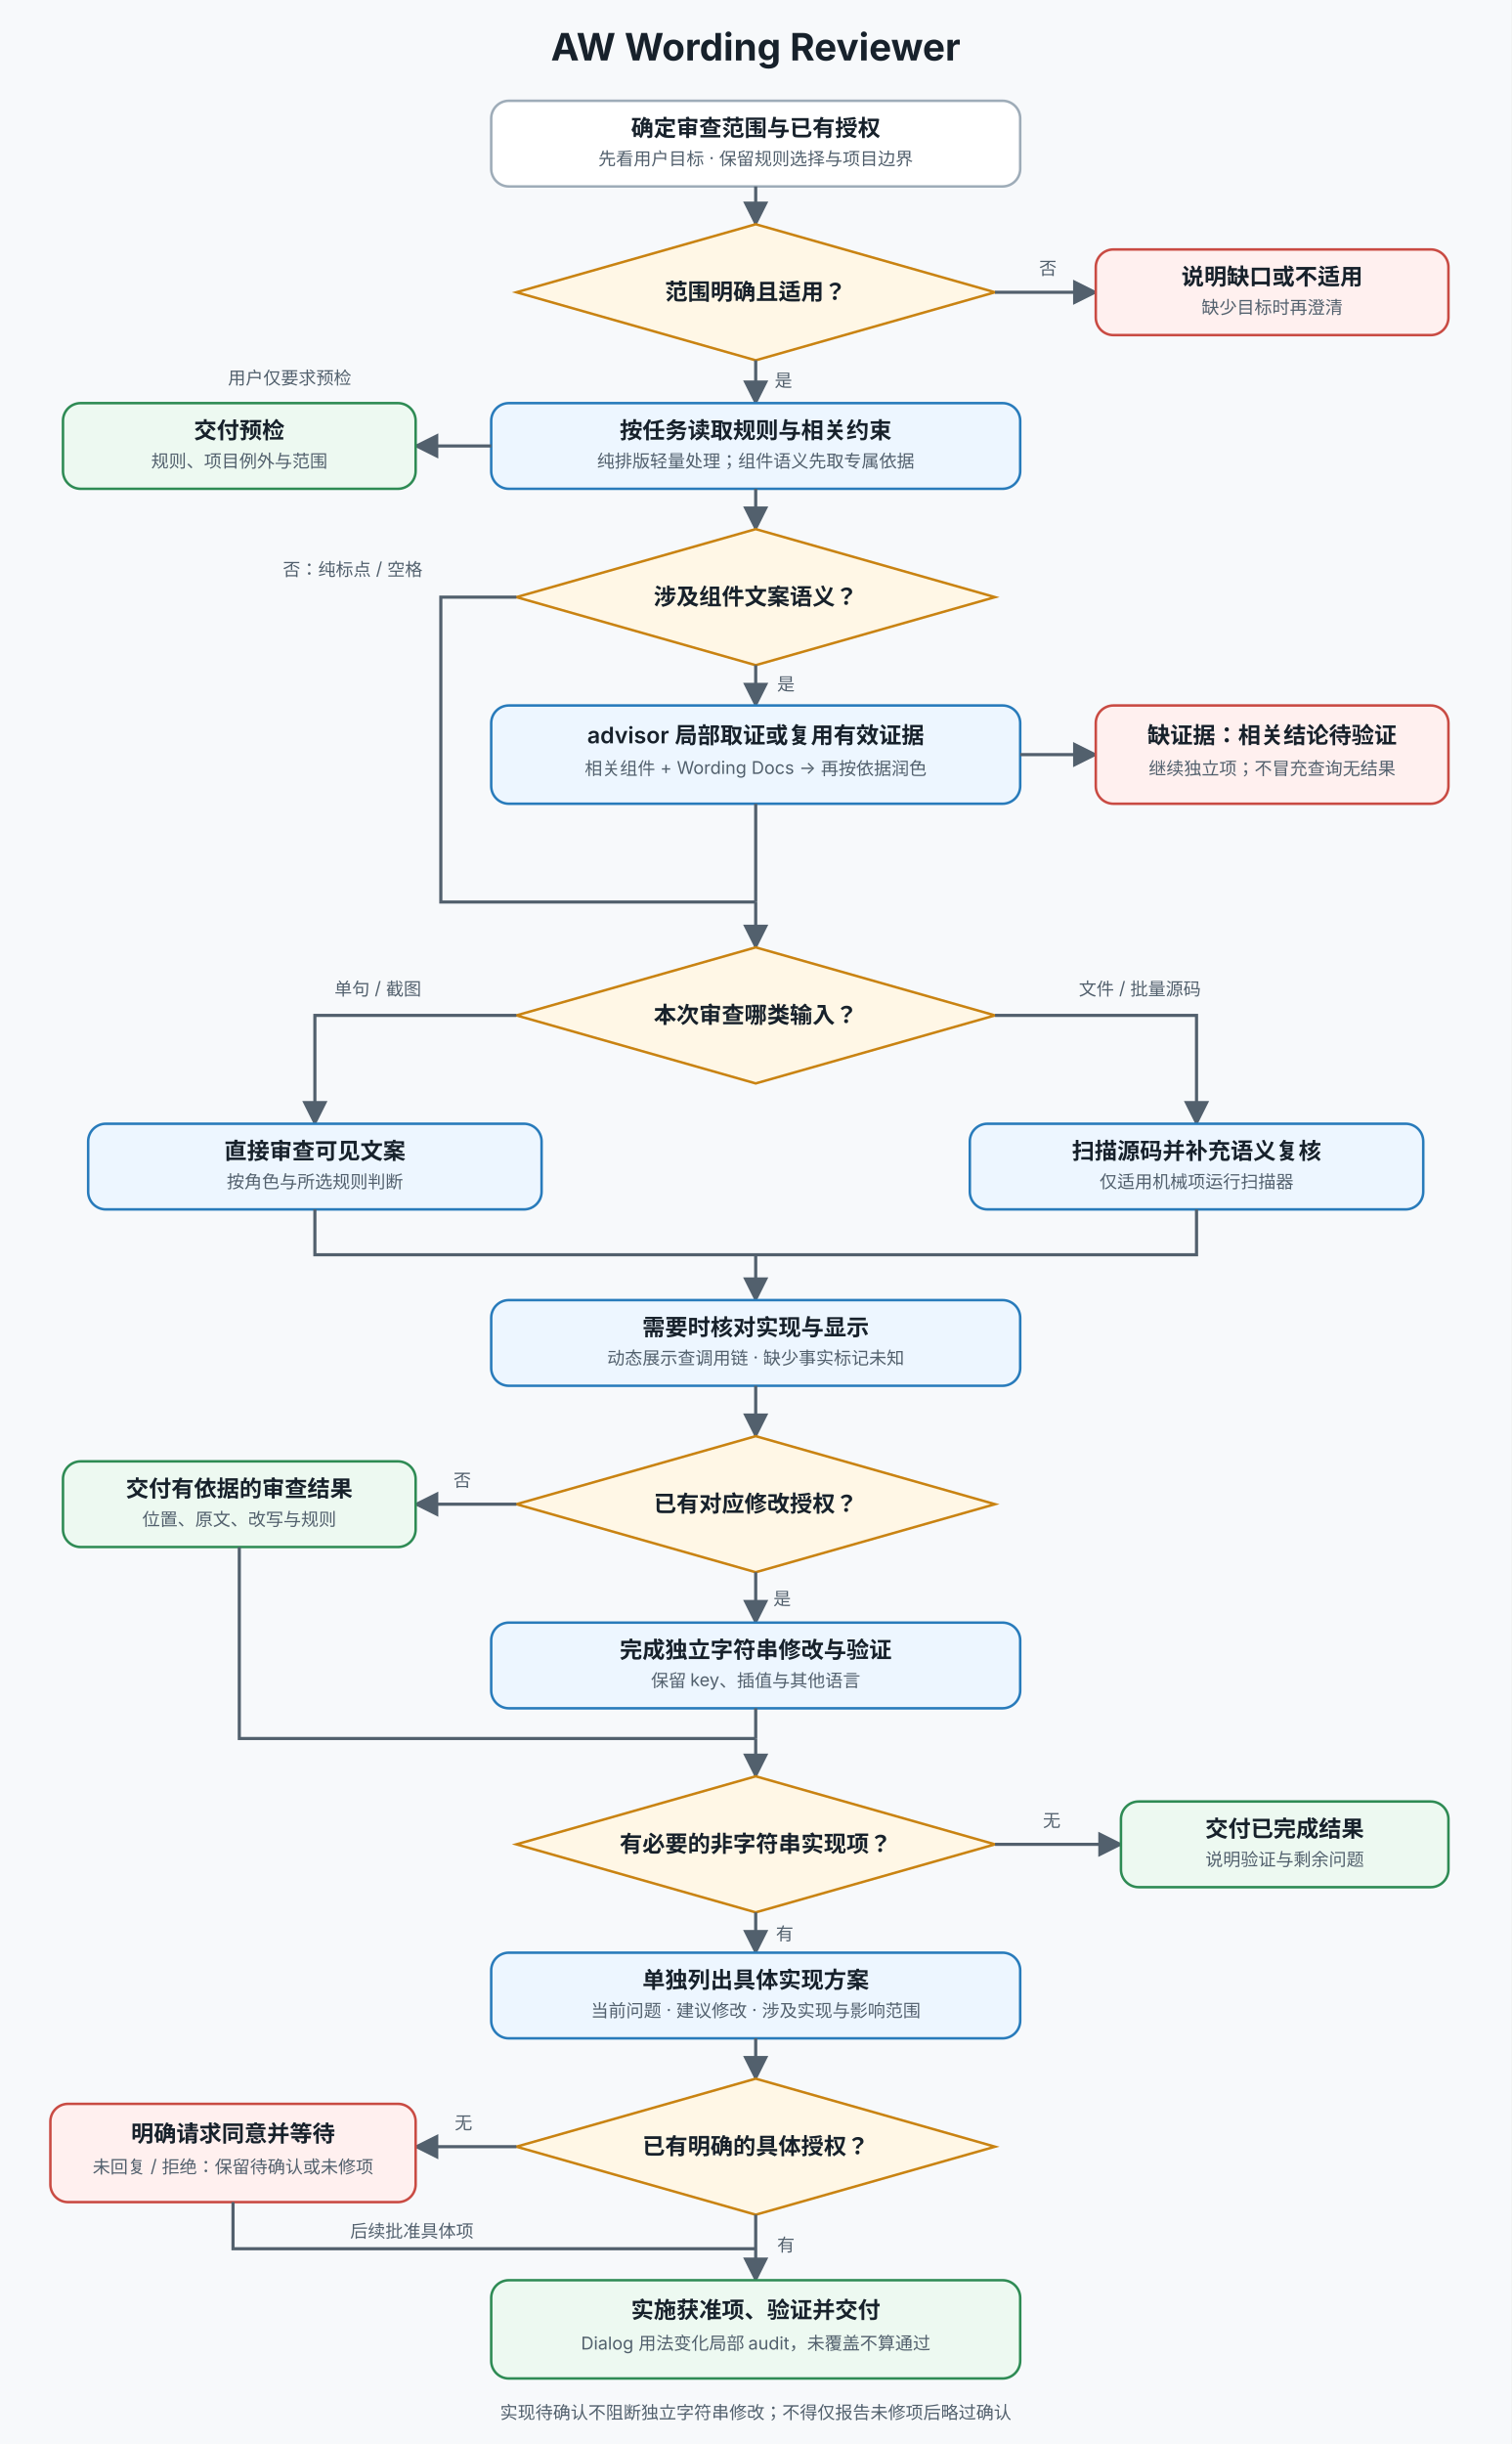
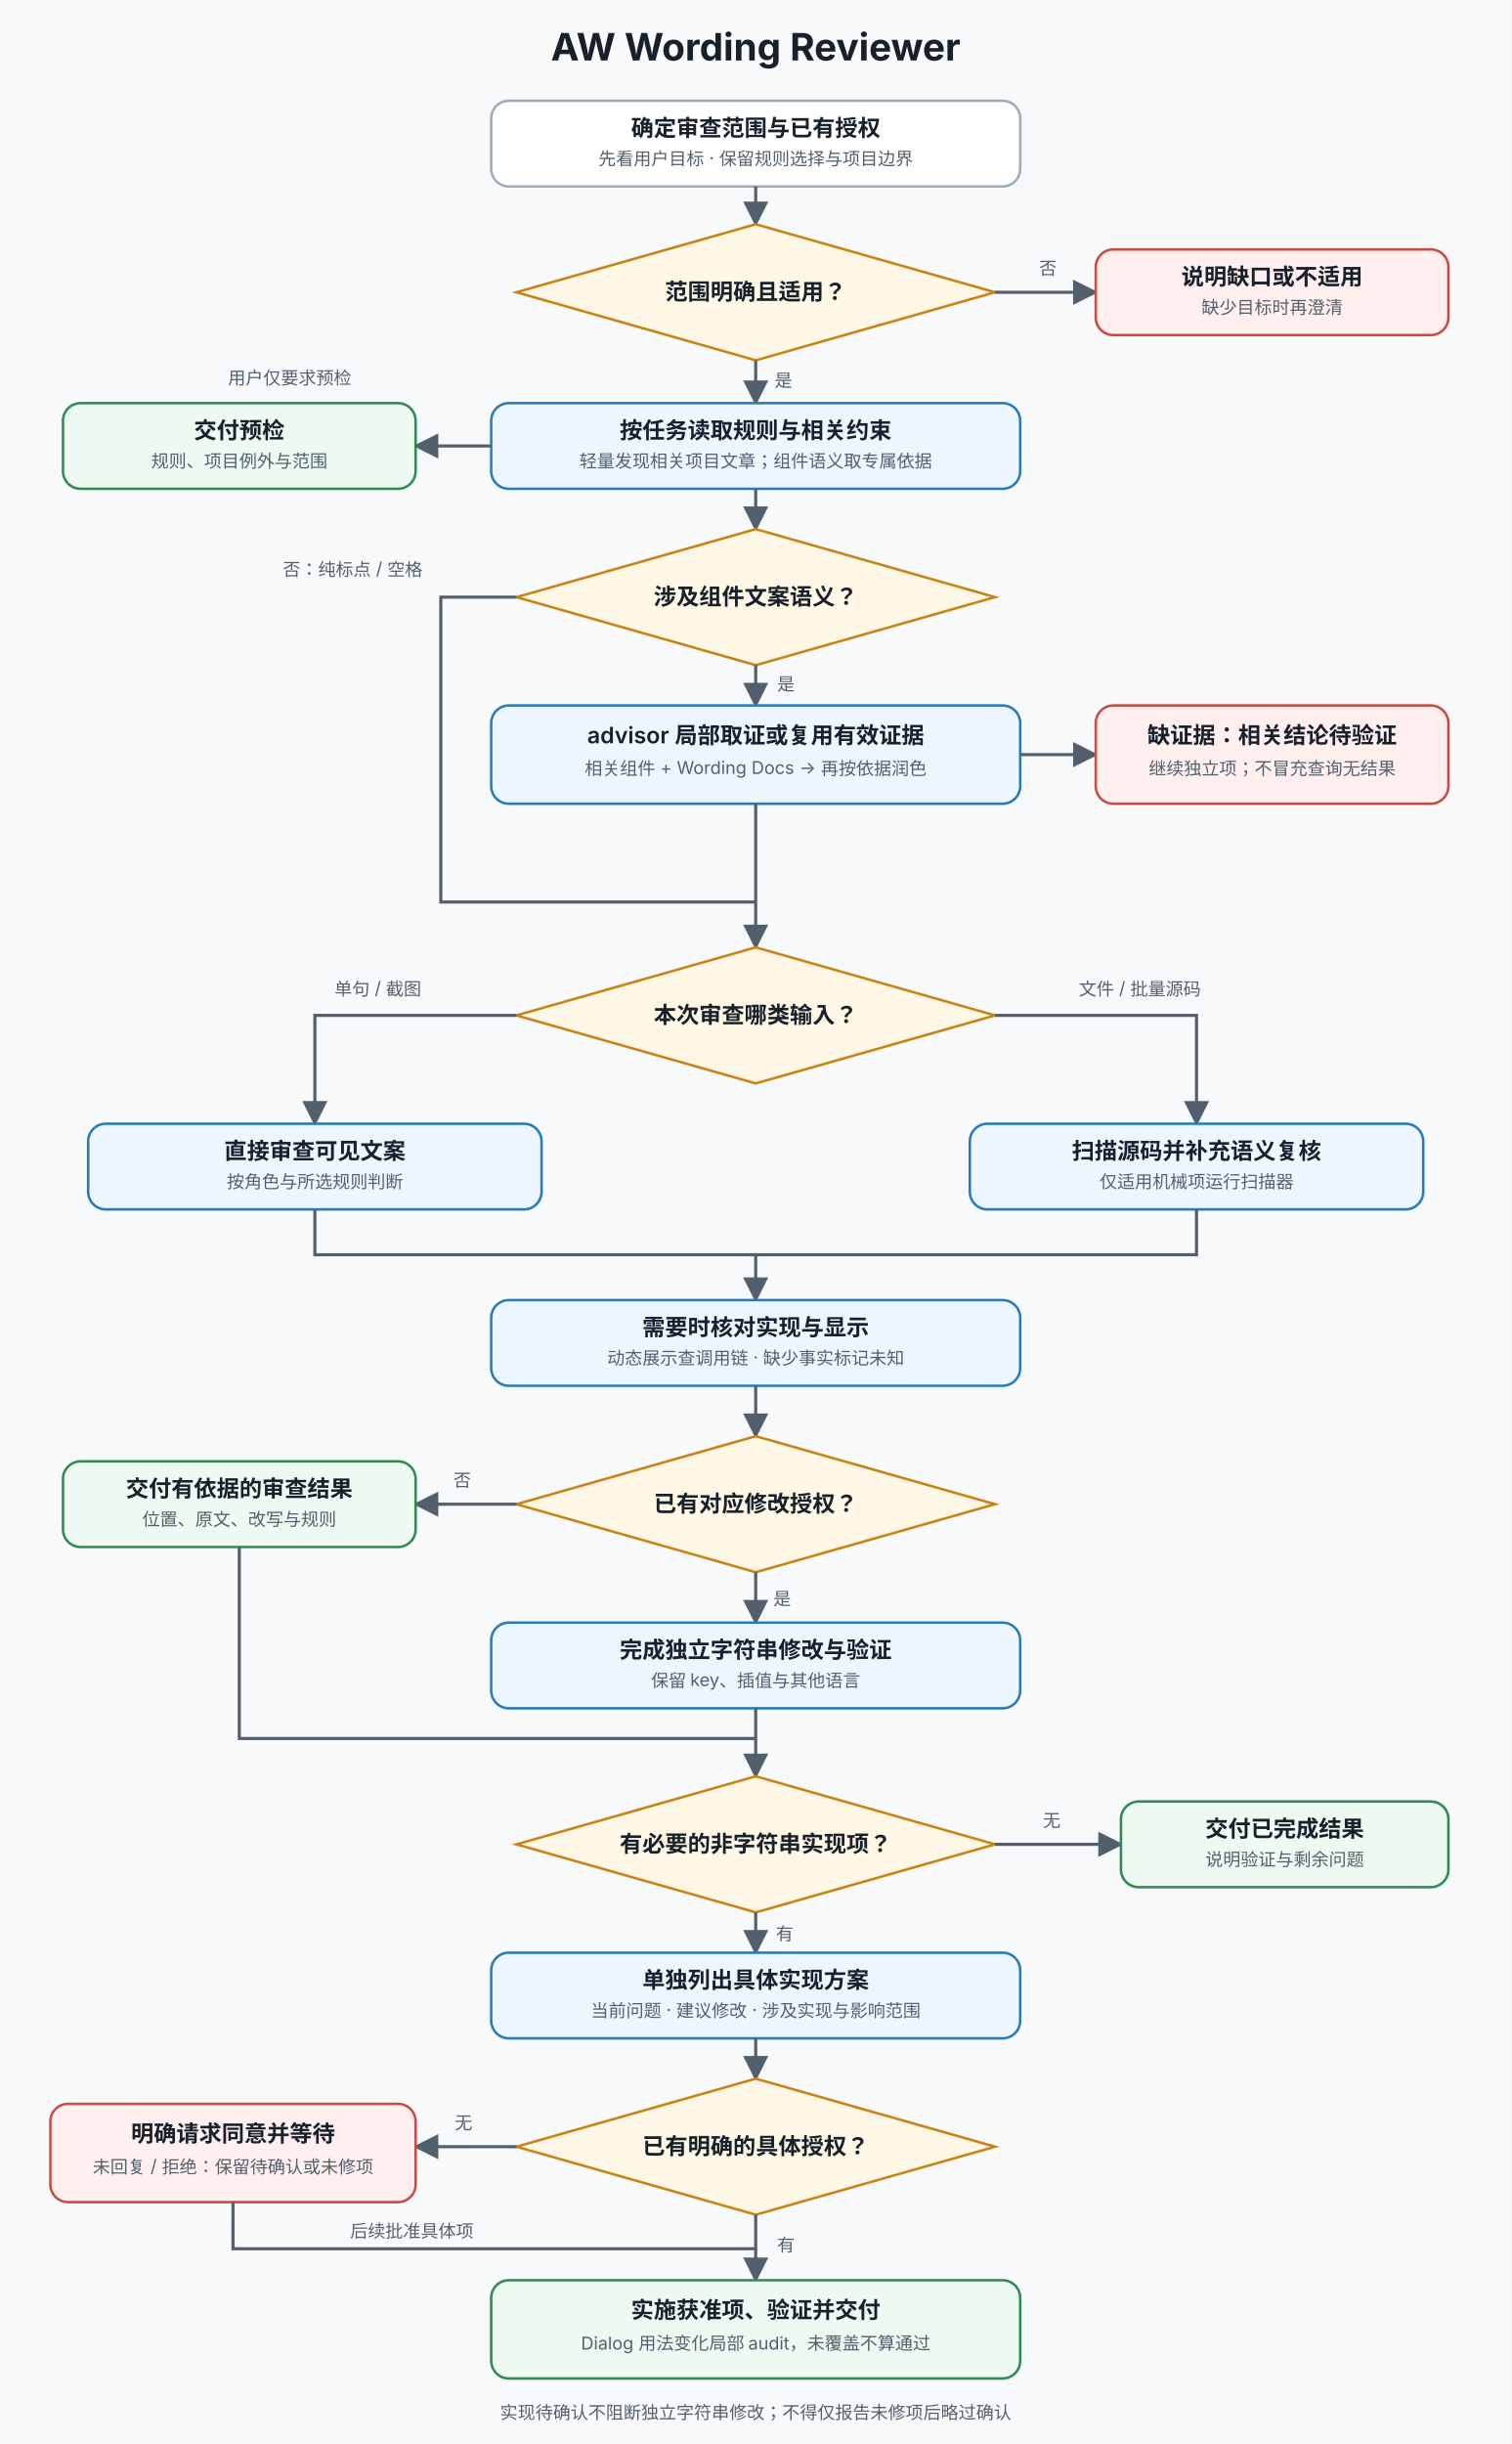
<svg xmlns="http://www.w3.org/2000/svg" viewBox="0 0 1200 1940" role="img" aria-labelledby="title desc">
  <defs>
    <marker id="arrow" viewBox="0 0 10 10" refX="9" refY="5" markerWidth="8" markerHeight="8" orient="auto">
      <path d="M0 0 10 5 0 10Z" fill="#52606d" />
    </marker>
    <style>
text{font-family:-apple-system,BlinkMacSystemFont,"PingFang SC",sans-serif;text-anchor:middle;fill:#17212b}.title{font-size:30px;font-weight:700}.label{font-size:18px;font-weight:600}.note{font-size:14px;font-weight:400;fill:#52606d}.input{fill:#fff;stroke:#9eacb8}.step{fill:#edf6ff;stroke:#287bbb}.decision{fill:#fff7e6;stroke:#c98312}.stop{fill:#fff0ef;stroke:#c94b43}.result{fill:#edf9f1;stroke:#2e8b54}rect,polygon{stroke-width:2}.line{fill:none;stroke:#52606d;stroke-width:2.5;marker-end:url(#arrow)}.join{fill:none;stroke:#52606d;stroke-width:2.5}
</style>
  </defs>
  <rect width="1200" height="1940" fill="#f7f9fb" stroke="none" />
  <text class="title" x="600" y="48">AW Wording Reviewer</text>
  <rect class="input" x="390" y="80" width="420" height="68" rx="14" />
  <text class="label" x="600" y="108">确定审查范围与已有授权</text>
  <text class="note" x="600" y="131">先看用户目标 · 保留规则选择与项目边界</text>
  <path class="line" d="M600 148V178" />
  <polygon class="decision" points="600,178 790,232 600,286 410,232" />
  <text class="label" x="600" y="238">范围明确且适用？</text>
  <path class="line" d="M790 232H870" />
  <text class="note" x="832" y="218">否</text>
  <rect class="stop" x="870" y="198" width="280" height="68" rx="14" />
  <text class="label" x="1010" y="226">说明缺口或不适用</text>
  <text class="note" x="1010" y="249">缺少目标时再澄清</text>
  <path class="line" d="M600 286V320" />
  <text class="note" x="622" y="307">是</text>
  <rect class="step" x="390" y="320" width="420" height="68" rx="14" />
  <text class="label" x="600" y="348">按任务读取规则与相关约束</text>
-   <text class="note" x="600" y="371">纯排版轻量处理；组件语义先取专属依据</text>
+   <text class="note" x="600" y="371">轻量发现相关项目文章；组件语义取专属依据</text>
  <path class="line" d="M390 354H330" />
  <text class="note" x="230" y="305">用户仅要求预检</text>
  <rect class="result" x="50" y="320" width="280" height="68" rx="14" />
  <text class="label" x="190" y="348">交付预检</text>
  <text class="note" x="190" y="371">规则、项目例外与范围</text>
  <path class="line" d="M600 388V420" />
  <polygon class="decision" points="600,420 790,474 600,528 410,474" />
  <text class="label" x="600" y="480">涉及组件文案语义？</text>
  <path class="join" d="M410 474H350V716H600" />
  <text class="note" x="280" y="457">否：纯标点 / 空格</text>
  <path class="line" d="M600 528V560" />
  <text class="note" x="624" y="548">是</text>
  <rect class="step" x="390" y="560" width="420" height="78" rx="14" />
  <text class="label" x="600" y="590">advisor 局部取证或复用有效证据</text>
  <text class="note" x="600" y="615">相关组件 + Wording Docs → 再按依据润色</text>
  <path class="line" d="M810 599H870" />
  <rect class="stop" x="870" y="560" width="280" height="78" rx="14" />
  <text class="label" x="1010" y="590">缺证据：相关结论待验证</text>
  <text class="note" x="1010" y="615">继续独立项；不冒充查询无结果</text>
  <path class="join" d="M600 638V716" />
  <path class="line" d="M600 716V752" />
  <g transform="translate(0 330)">
    <polygon class="decision" points="600,422 790,476 600,530 410,476" />
    <text class="label" x="600" y="482">本次审查哪类输入？</text>
    <path class="line" d="M410 476H250V562" />
    <text class="note" x="300" y="460">单句 / 截图</text>
    <path class="line" d="M790 476H950V562" />
    <text class="note" x="905" y="460">文件 / 批量源码</text>
    <rect class="step" x="70" y="562" width="360" height="68" rx="14" />
    <text class="label" x="250" y="590">直接审查可见文案</text>
    <text class="note" x="250" y="613">按角色与所选规则判断</text>
    <rect class="step" x="770" y="562" width="360" height="68" rx="14" />
    <text class="label" x="950" y="590">扫描源码并补充语义复核</text>
    <text class="note" x="950" y="613">仅适用机械项运行扫描器</text>
    <path class="join" d="M250 630V666H950V630" />
    <path class="line" d="M600 666V702" />
    <rect class="step" x="390" y="702" width="420" height="68" rx="14" />
    <text class="label" x="600" y="730">需要时核对实现与显示</text>
    <text class="note" x="600" y="753">动态展示查调用链 · 缺少事实标记未知</text>
    <path class="line" d="M600 770V810" />
    <polygon class="decision" points="600,810 790,864 600,918 410,864" />
    <text class="label" x="600" y="870">已有对应修改授权？</text>
    <path class="line" d="M410 864H330" />
    <text class="note" x="367" y="850">否</text>
    <rect class="result" x="50" y="830" width="280" height="68" rx="14" />
    <text class="label" x="190" y="858">交付有依据的审查结果</text>
    <text class="note" x="190" y="881">位置、原文、改写与规则</text>
    <path class="line" d="M600 918V958" />
    <text class="note" x="621" y="944">是</text>
    <rect class="step" x="390" y="958" width="420" height="68" rx="14" />
    <text class="label" x="600" y="986">完成独立字符串修改与验证</text>
    <text class="note" x="600" y="1009">保留 key、插值与其他语言</text>
    <path class="join" d="M190 898V1050H600" />
    <path class="join" d="M600 1026V1050" />
    <path class="line" d="M600 1050V1080" />
    <polygon class="decision" points="600,1080 790,1134 600,1188 410,1134" />
    <text class="label" x="600" y="1140">有必要的非字符串实现项？</text>
    <path class="line" d="M790 1134H890" />
    <text class="note" x="835" y="1120">无</text>
    <rect class="result" x="890" y="1100" width="260" height="68" rx="14" />
    <text class="label" x="1020" y="1128">交付已完成结果</text>
    <text class="note" x="1020" y="1151">说明验证与剩余问题</text>
    <path class="line" d="M600 1188V1220" />
    <text class="note" x="623" y="1210">有</text>
    <rect class="step" x="390" y="1220" width="420" height="68" rx="14" />
    <text class="label" x="600" y="1248">单独列出具体实现方案</text>
    <text class="note" x="600" y="1271">当前问题 · 建议修改 · 涉及实现与影响范围</text>
    <path class="line" d="M600 1288V1320" />
    <polygon class="decision" points="600,1320 790,1374 600,1428 410,1374" />
    <text class="label" x="600" y="1380">已有明确的具体授权？</text>
    <path class="line" d="M410 1374H330" />
    <text class="note" x="368" y="1360">无</text>
    <rect class="stop" x="40" y="1340" width="290" height="78" rx="14" />
    <text class="label" x="185" y="1370">明确请求同意并等待</text>
    <text class="note" x="185" y="1395">未回复 / 拒绝：保留待确认或未修项</text>
    <path class="line" d="M600 1428V1480" />
    <text class="note" x="624" y="1457">有</text>
    <path class="join" d="M185 1418V1455H600" />
    <text class="note" x="327" y="1446">后续批准具体项</text>
    <rect class="result" x="390" y="1480" width="420" height="78" rx="14" />
    <text class="label" x="600" y="1510">实施获准项、验证并交付</text>
    <text class="note" x="600" y="1535">Dialog 用法变化局部 audit，未覆盖不算通过</text>
    <text class="note" x="600" y="1590">实现待确认不阻断独立字符串修改；不得仅报告未修项后略过确认</text>
  </g>
</svg>
